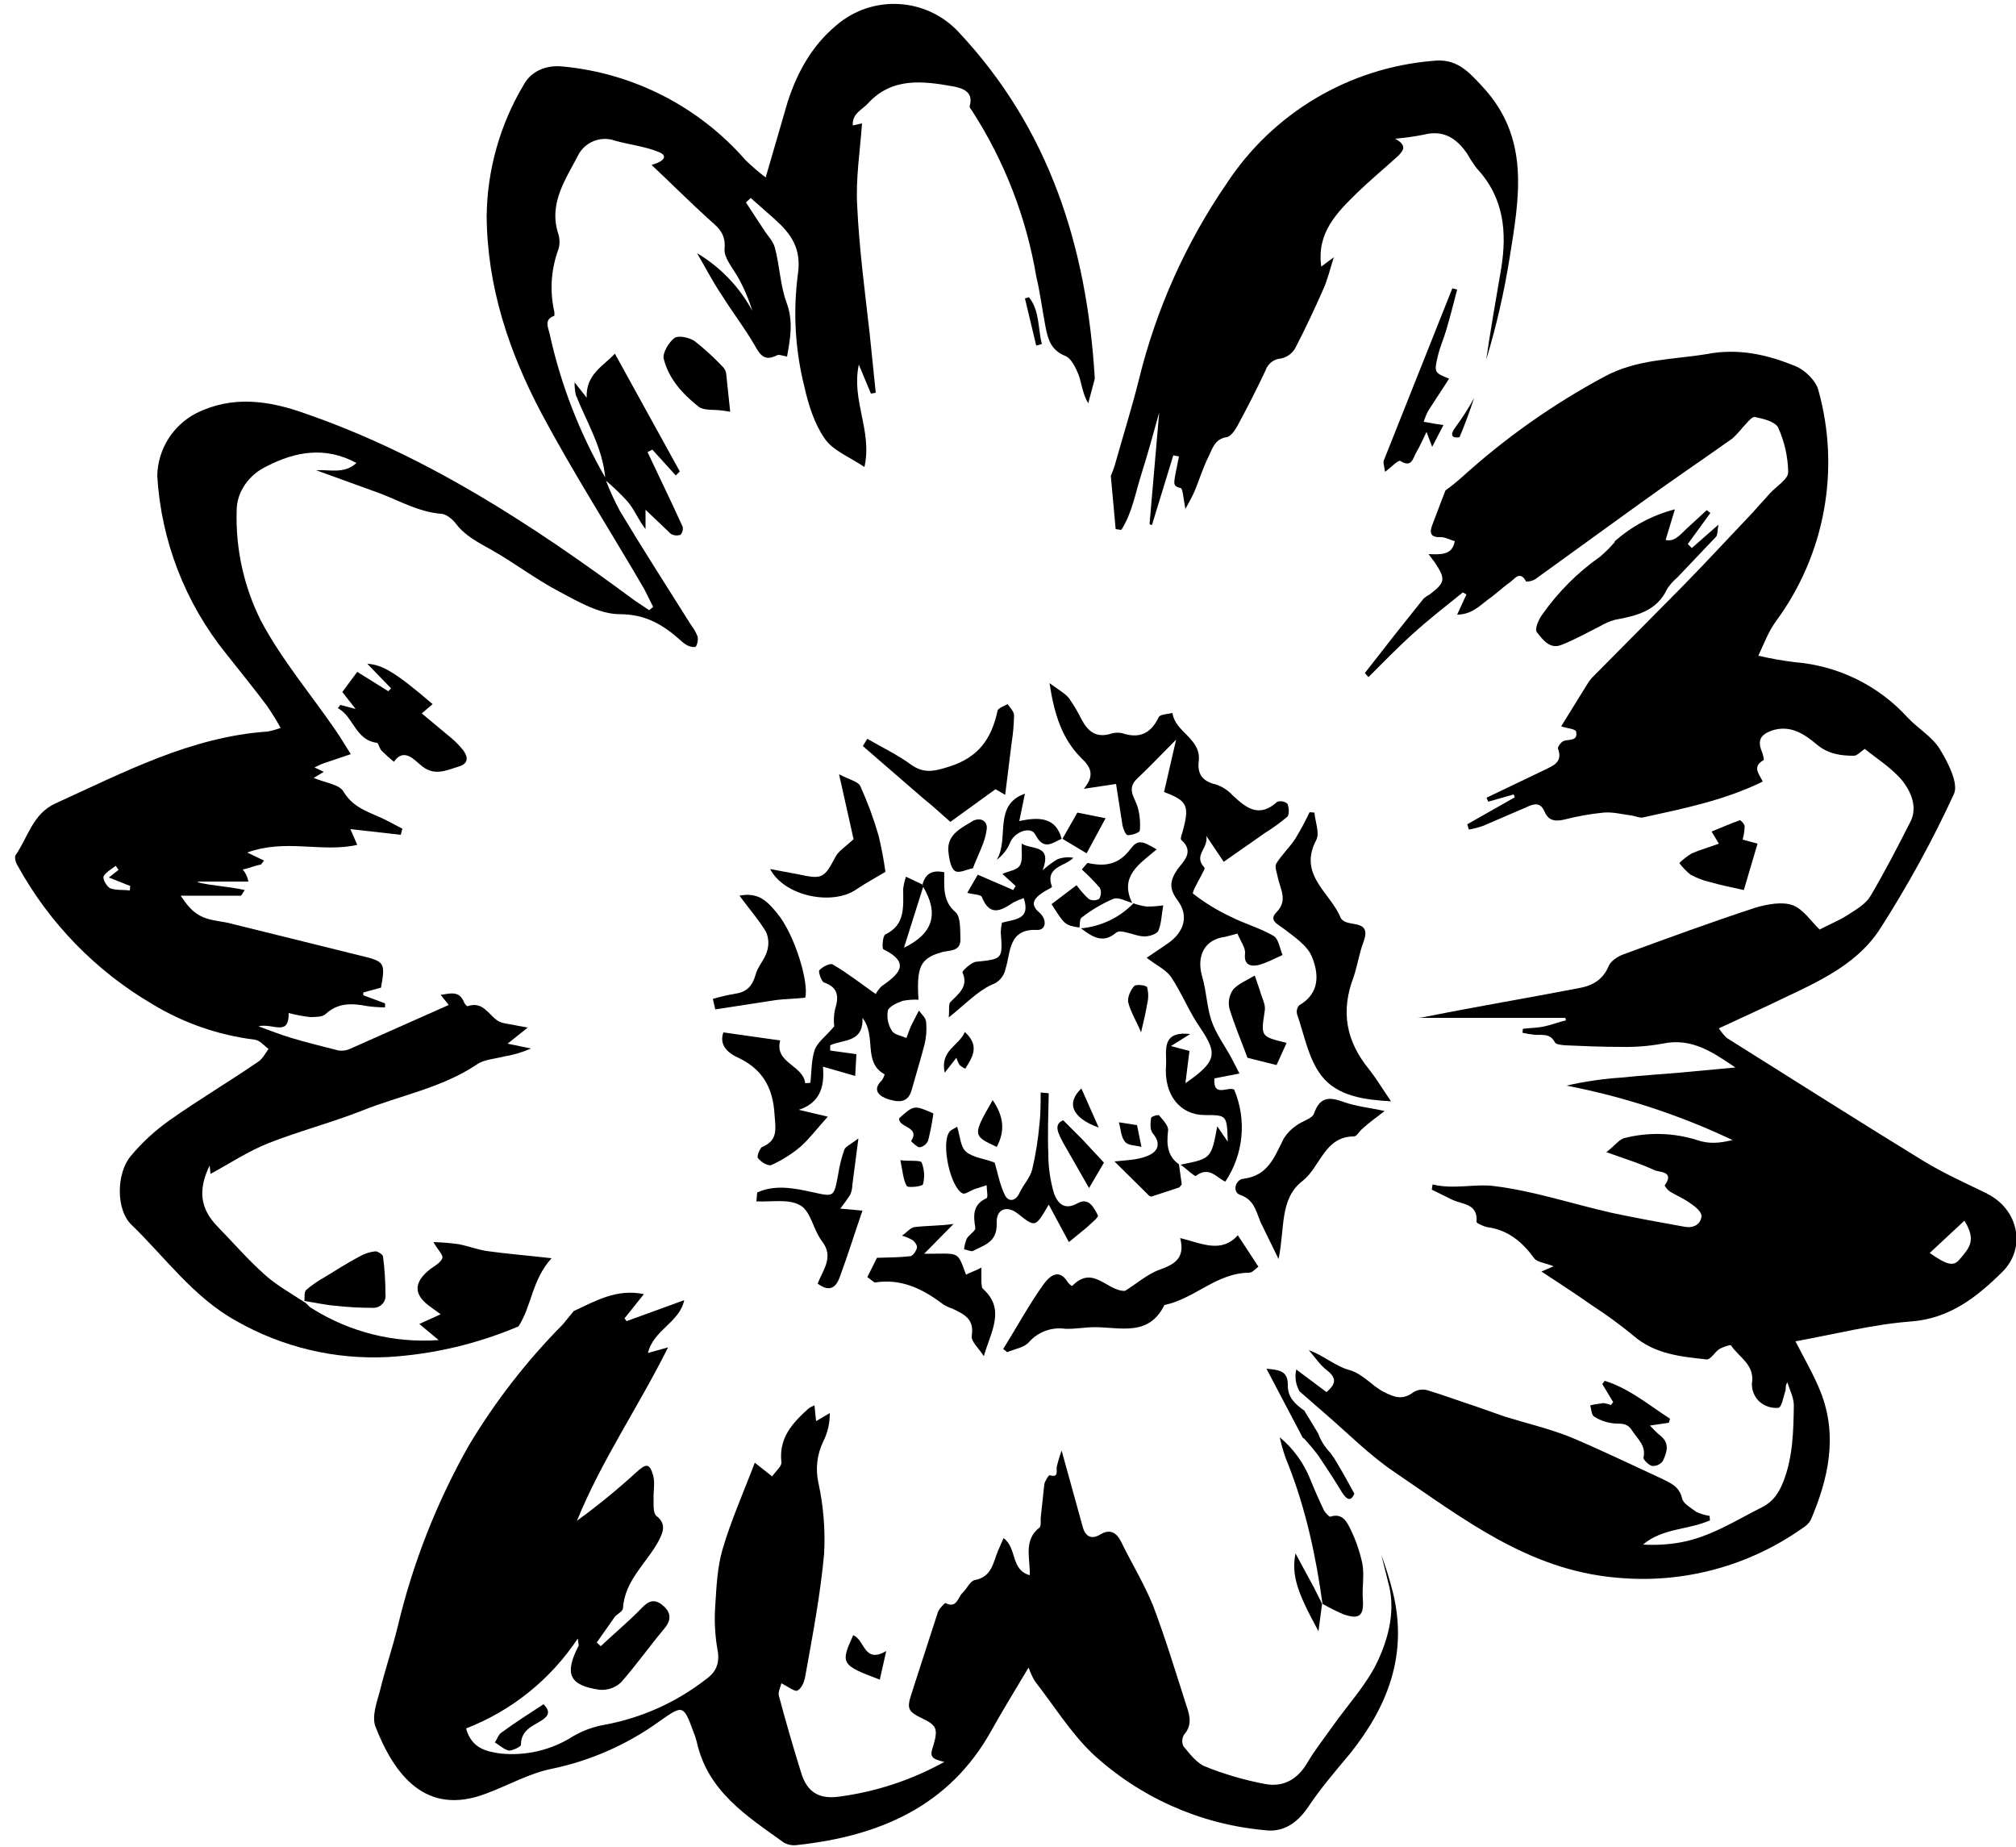
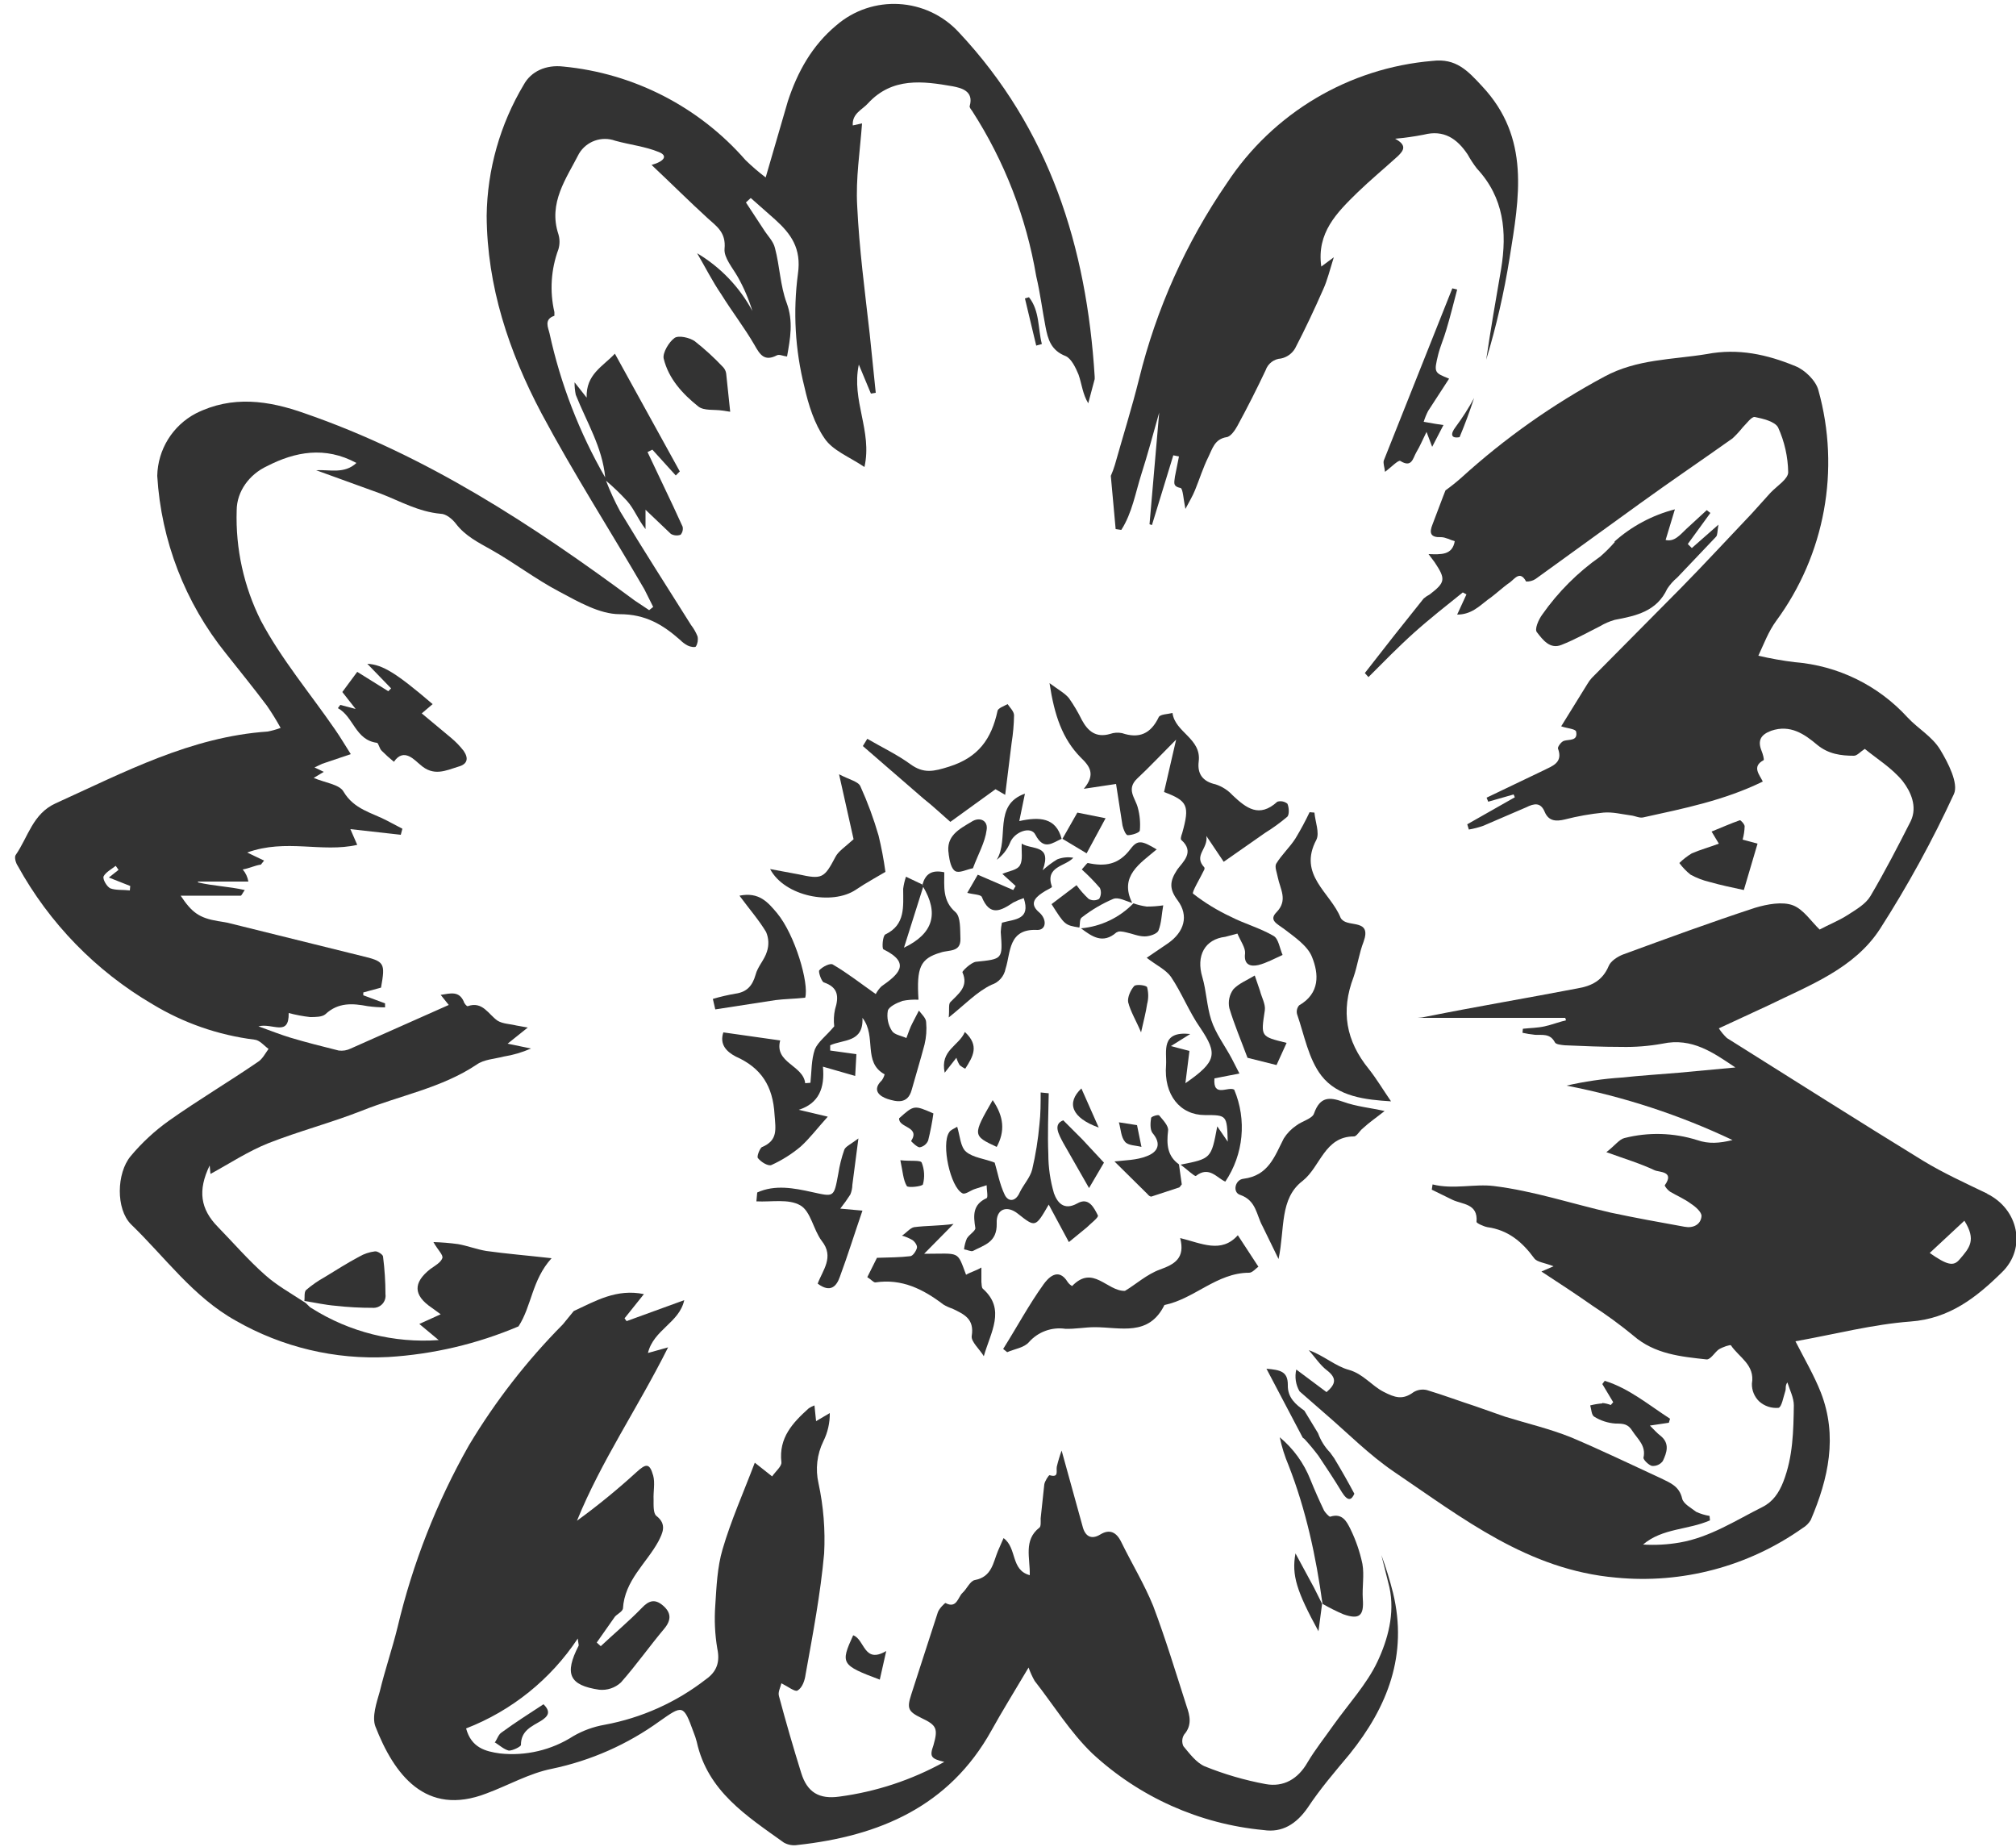
- <svg xmlns="http://www.w3.org/2000/svg" data-name="Layer 1" viewBox="0 0 500 457.85" class="fleuron f24" width="300" style="display:block; margin: 1rem auto;">
+ <svg xmlns="http://www.w3.org/2000/svg" data-name="Layer 1" viewBox="0 0 500 457.85" class="fleuron f24" width="150" style="opacity: 0.8; fill: currentColor; display: block; margin: 1rem auto;">
  <path d="M279.8 248.5c.6 2.4 2 4.6 3.2 7.5.7-3.1 1.2-5 1.5-7a8.2 8.2 0 0 0 0-4.2c-.2-.5-2.7-.8-3.2-.3-.9 1-1.7 2.8-1.5 4z" />
  <path d="M198 216.8l-7-1.3c3.6 6.8 15.4 9.1 21.3 5.1 2.5-1.7 5.3-3.2 7.3-4.4a88.8 88.8 0 0 0-1.7-9 90.3 90.3 0 0 0-4.5-12.2c-.5-1.2-2.6-1.6-5.3-3l3.6 16.1c-2.2 2-3.8 3-4.5 4.4-2.8 5.3-3.3 5.6-9.2 4.3z" />
  <path d="M277 231.2c.4-.4 1.5-.2 2.3 0 1.5.3 3 1 4.6 1 1.2 0 3-.6 3.4-1.4.8-2 .8-4.2 1.2-6.3a27 27 0 0 1-4.1.3 17 17 0 0 1-3.3-.8 20.7 20.7 0 0 1-13 6.2c2.7 2 5.4 4 8.8 1z" />
  <path d="M235.7 203.8l11.2-8.1 2.4 1.4 1.6-12.9a48.1 48.1 0 0 0 .6-6.8c0-1-1-1.9-1.6-2.8-.9.5-2.4 1-2.5 1.7-1.5 6.9-4.7 11.5-12 13.8-3.8 1.2-6.3 1.8-9.6-.6s-7.1-4.2-10.7-6.3L214 185l15 13c2.3 1.8 4.4 3.8 6.7 5.8z" />
  <path d="M258.4 85.3c-1-3.8-.5-8.2-3.2-11.6l-1 .3 2.8 11.7z" />
  <path d="M248.5 228.8a13.6 13.6 0 0 0-.3 2.3c.5 6.8.5 6.7-6.2 7.4-1.2.2-3.4 2.3-3.3 2.6 1.6 3.6-1 5.3-3 7.4-.5.5-.2 1.8-.4 3.8 4-3.2 7-6.4 10.6-8.1a5.2 5.2 0 0 0 3.5-4c1.3-4 .6-10 7.9-9.6 2.2 0 2.4-2.6.5-4.3-2.4-2-1.4-3.5.7-4.9.8-.6 2.5-1.3 2.4-1.5-1.8-5.1 3.3-5 5.3-7.2a7.4 7.4 0 0 0-4 .4 23.5 23.5 0 0 0-3.6 2.7c2.4-6.5-2.6-5-5.2-6.6-.1 2.1.3 4-.4 5.3s-2.6 1.4-4.4 2.2l3.3 3-.6 1-8.8-3.8-2.6 4.5c1.5.4 3.3.4 3.6 1 2 5 4.8 3.4 7.8 1.4a17.7 17.7 0 0 1 2.6-1.1c1.8 5.4-2.2 5.2-5.4 6.1z" />
  <path d="M282 279l-4.5-.7c.5 1.7.5 3.6 1.5 4.8.8 1 2.7.9 4.1 1.3z" />
  <path d="M235.3 211.9c.2 1.5.6 3.5 1.6 4.1s2.8-.4 4.4-.7c1.3-3.5 3-6.4 3.4-9.5.4-2.3-1.7-3.4-3.8-2-3 1.8-6.4 3.5-5.6 8z" />
  <path d="M287 210.7c-3.7-2.2-4.8-2.6-6.6-.2-3 4-6.4 4.4-10.6 3.5-.2 0-.5.5-1.5 1.6a49.4 49.4 0 0 1 4.5 4.6 2.9 2.9 0 0 1-.2 2.7 2.6 2.6 0 0 1-2.6 0 23.4 23.4 0 0 1-3-3.4l-6.2 4.7c3.3 5.2 3.3 5.2 6.9 5.8.2-.9 0-2.1.6-2.5a35.2 35.2 0 0 1 7.8-4.6c1.3-.5 3 .5 4.7 1-3.3-6.7 2-9.8 6.1-13.3z" />
  <path d="M272.5 279.6l-4.3-9.7c-3.8 3.6-2.4 7.3 4.3 9.7z" />
  <path d="M263.3 208c-1.4-5.3-5.5-5.5-10.5-4.4l1.4-6.8c-8 2.8-3.8 11.2-7 16.4a9.9 9.9 0 0 0 3.3-4.2c1-2.7 5.2-4.3 6.3-2 2.1 4 4.2 2 6.5 1z" />
  <path d="M269.5 211.6l4.7-8.7-7-1.4-3.7 6.5z" />
  <path d="M202.8 318.3c3.2 2.4 4.7.6 5.5-1.7 2-5.4 3.7-10.9 5.6-16.4l-5.5-.5a42.6 42.6 0 0 0 2.5-3.5 6.6 6.6 0 0 0 .5-2.4l1.5-11.5c-2 1.5-3.2 2-3.5 2.8a33.2 33.2 0 0 0-1.5 6c-1.1 5.9-1 5.7-6.5 4.5-4.5-1-9.2-1.9-13.6.1l-.2 2.2c3.7.2 8-.7 10.9 1 2.6 1.5 3.2 6 5.3 8.8 3.2 4 .2 7.3-1 10.6z" />
  <path d="M361 105.9c-1.3 1.7-1.2 2.9 1 2.5q2-4.8 3.6-9.7a61.1 61.1 0 0 1-4.6 7.2z" />
  <path d="M327 404.5l.9-6.8-2-4-4.6-8.5c-1 5.4.3 9.4 5.7 19.3z" />
  <path d="M337.9 387.8a37 37 0 0 0-3-8.7c-.9-1.8-2-4-5-3-.3 0-1.2-1-1.5-1.5a131 131 0 0 1-3.4-7.7 26.1 26.1 0 0 0-7.6-10.5 37.8 37.8 0 0 0 2.2 7c4.3 11 6.8 22.6 8.4 34.3a48.8 48.8 0 0 0 5.2 2.6c4 1.4 5.1.3 4.8-3.8-.2-2.9.4-5.9-.1-8.7z" />
  <path d="M276.7 131.2l1.4.2c2.7-4.2 3.5-9.2 5-13.9s2.8-9.5 4.4-15.2l-2.4 27.7.6.2 5.3-17.3 1.4.3-1 5c-.1 1.3-.7 2.4 1.4 2.8.6.2.7 2.8 1.2 5.2 1-1.9 1.8-3.2 2.4-4.7 1.1-2.7 2-5.6 3.3-8.2 1-2 1.5-4.4 4.5-4.9 1-.1 2.1-1.7 2.7-2.8q3.7-6.8 7-13.8a4.3 4.3 0 0 1 3.8-2.9 5.3 5.3 0 0 0 3.5-2.5c2.5-4.8 4.8-9.7 7-14.7 1-2.2 1.6-4.7 2.6-7.9l-3.1 2.3c-1.2-8.4 3.9-13.4 8.9-18.3 3.2-3.1 6.7-6 10-9 1.6-1.5 2.4-2.8-.6-4.4a68.6 68.6 0 0 0 7.1-1c5-1.3 8.3 1 10.9 4.9a27.8 27.8 0 0 0 2.3 3.5c6.7 7.2 7.5 15.7 6 24.9-1.3 7.5-2.6 15-3.7 22.5a189.5 189.5 0 0 0 5.8-25.2c2.4-15 5.2-29.8-6.8-42.6-3.6-3.9-6.5-7-12.3-6.3a67.8 67.8 0 0 0-51 30.3A148 148 0 0 0 282.5 94c-1.8 7.2-4 14.2-6 21.3a23 23 0 0 1-1 2.7z" />
  <path d="M199.7 247.4c1-3.5-2.5-15.6-7-21-2.2-2.6-4.4-5.3-9.3-4.3 2.5 3.4 4.8 6 6.6 9a6.8 6.8 0 0 1 .2 4.9c-.6 2-2.3 3.7-2.8 5.7-.8 2.8-2.2 4.3-5 4.7a48.6 48.6 0 0 0-5.6 1.3l.6 2.6 14.9-2.3c2.3-.3 4.6-.3 7.4-.6z" />
  <path d="M358.7 81.8c1-3.3 1.8-6.6 2.7-10l-1.2-.3-17 42.7c-.2.7.2 1.7.3 2.8 1.5-1.1 3.3-3 3.8-2.7 2.9 1.8 3.1-.7 4-2.2s1.5-3 2.5-5l1.4 3.7 2.8-5.4-2-.3-2.9-.5a16.4 16.4 0 0 1 1.1-2.7l5.2-8c-3.7-1.5-3.8-1.5-2.7-6 .5-2 1.4-4 2-6.1z" />
  <path d="M189 284.4c-.6.4-1.4 2.5-1 2.8.8 1 2.5 2 3.3 1.7a31.5 31.5 0 0 0 7.3-4.6c2.2-2 4-4.4 6.7-7.4l-7.2-1.7c5-1.6 6.5-5.4 6-10.7l8 2.3.3-5.4-6.5-.9v-1.3c3.2-1.5 8.3-.6 8-6.8 3.6 4.6 0 11 5.5 14a4.4 4.4 0 0 1-.7 1.5c-2.6 2.5-.4 4 1.4 4.6 2.2.7 5 1.4 6-2.2s2.2-7.5 3.2-11.3a17 17 0 0 0 .4-5.5c0-1-1.1-2-1.8-2.9l-1.6 3.1c-.6 1.1-1 2.4-1.5 3.7-1.3-.6-3-.8-3.6-1.8a7 7 0 0 1-1-5c.3-1 2.2-1.9 3.6-2.4a15.7 15.7 0 0 1 4-.3c-.5-8 .4-10.2 5.5-11.7 2-.7 5 0 4.9-3.4-.1-2.3.1-5.4-1.2-6.6-3.3-2.8-2.8-6.4-2.8-9.9-3.2-.7-4.7.5-5.4 3l.2.2-.1.3c4 6.7 2.6 11.7-4.7 15.2l4.8-15.2-.1-.3v-.1l-4.2-2a15.7 15.7 0 0 0-.7 3c0 4.4.6 8.9-4.4 11.3-.7.3-.9 3.5-.5 3.7 7.1 3.5 3.6 6.3-.5 9.2a7.6 7.6 0 0 0-1.4 1.9c-3.7-2.6-7-5.2-10.6-7.3-.6-.5-2.6.5-3.4 1.4-.3.3.5 2.7 1.1 3 3.6 1.2 3.8 3.5 2.8 6.7a12.6 12.6 0 0 0-.2 4.2c-2 2.4-4 3.8-4.8 5.7-.9 2.6-.8 5.5-1.1 8.3l-1.3.1c-.5-4.5-7.7-5-6.2-10.6l-14.1-2c-1 3 .8 4.8 3.1 6 6.3 2.8 9.2 7.3 9.6 14.4.3 3.8.8 6.3-3 8z" />
  <path d="M319.4 343.4c0-3.3-1.8-3.7-5.3-4l9 17.1.4.3a52.5 52.5 0 0 1 3.5 4.2c2 3 4 6 5.8 9 1.5 2.4 2.4 2 3.1.4q-2.4-4.5-5-8.8l-1-1.4a13.4 13.4 0 0 1-3-4.8l-3.4-5.6c-2.1-1.5-4.2-3.2-4.1-6.4z" />
  <path d="M258.1 270.9c0 2.6 0 5.3-.3 7.9A80.7 80.7 0 0 1 256 290c-.5 2-2.2 3.8-3.1 5.7-1 2.3-2.8 2.4-3.7.6-1.3-2.7-1.8-5.7-2.5-8-2.5-1-5.3-1.2-7.1-2.7-1.4-1.2-1.5-3.9-2.2-6.2-.8.5-1.7.8-2 1.4-2 2.9.3 13.6 3.3 15.1.7.4 2.1-.8 3.2-1.1l2.8-.9c0 1.1.4 3 0 3.2-3.5 1.6-3.3 4.3-2.8 7.4.1.7-1.5 1.6-2.1 2.6a9.3 9.3 0 0 0-.7 2.7c.8.1 1.7.6 2.2.4 2.8-1.5 6-2.1 5.9-6.8-.2-3.7 2.6-4.6 5.3-2.4 4.3 3.4 4.3 3.4 7.6-2.3l5 9.3 4.4-3.6c1-1 3-2.5 2.8-3-1-2-2.3-4.6-5.1-3-3.4 1.9-5-.3-5.8-2.5a34.6 34.6 0 0 1-1.4-9.7c-.2-5 0-10 .1-15.1z" />
  <path d="M324.8 201.4a73.5 73.5 0 0 1-3.5 6.5c-1.4 2.2-3.4 4-4.8 6.3-.4.8.2 2.2.4 3.3.6 3 2.6 5.7-.3 8.7-2 2 .2 2.9 1.8 4.1 2.6 2 5.9 4.2 7 7 1.7 4.2 2 9-3.2 12a2.4 2.4 0 0 0-.5 2.2c1.8 5.2 2.8 11 6 15.2 4.1 5.3 11 6 17.3 6.4-2-2.9-3.6-5.6-5.5-8-5.7-7-7-14.4-3.8-22.8 1-2.9 1.4-6 2.5-8.8 2-5.6-3.5-3.6-5.3-5.4a1.6 1.6 0 0 1-.4-.5c-2.5-6.3-10.7-10.6-6-19.4.8-1.7-.3-4.4-.5-6.7z" />
  <path d="M241 331.3c-.2 1.4 2 3.3 3 5 1.7-6 5.5-11.6-.2-16.7-.4-.3-.3-1.1-.4-1.7v-3.6c-1.1.7-2.6 1.1-3.8 1.8-2.3-6.1-1.4-5.2-10.4-5.2l7.3-7.4c-3.5.5-6.7.4-9.8.8-1 .2-2 1.5-3 2.1a10.8 10.8 0 0 1 2.6 1.1c.6.4 1.3 1.4 1.1 2-.2.7-1 2-1.7 2-2.5.3-5.1.3-8.2.4l-2.4 4.8c1 .6 1.5 1.3 2 1.3 6.6-1 11.9 1.7 16.9 5.5a11.2 11.2 0 0 0 2.2 1c2.9 1.4 5.5 2.5 4.8 6.8z" />
  <path d="M342.6 385.6l2 8c1.4 6.5-.4 13-3 18.5s-7.2 10.5-10.9 15.7c-2.1 3-4.5 6-6.4 9.2-2.4 4.2-6 6.2-10.4 5.4a78.5 78.5 0 0 1-15.1-4.4c-2.1-.9-3.8-3.2-5.3-5a3 3 0 0 1 .2-2.9c2-2.3 1.4-4.7.6-7-2.7-8.4-5.2-16.7-8.3-24.9-2.2-5.4-5.3-10.5-7.9-15.8-1.2-2.5-2.9-3.3-5.2-1.9s-3.8.4-4.4-2l-5.2-18.8a36 36 0 0 0-1.2 4c-.2 1.1.6 2.8-1.8 2.1-.2 0-1.2 1.5-1.3 2.3l-.9 8.4c0 .8.1 2-.3 2.3-4 3.1-2.3 7.5-2.4 11.8-4.8-1.3-3.1-6.7-6.5-9.2l-1.4 3.2c-1.2 2.9-1.5 6.4-5.7 7.2-1.2.2-2 2.2-3.1 3.2s-1.4 4-4.2 2.5c-.2 0-1.6 1.4-1.9 2.3L228 414l-2 6.2c-1.1 3.4-.8 4.2 2.5 5.8 3.8 1.8 4.2 2.6 3 6.8-1 2.8-.6 3.3 2.7 4.1a73.6 73.6 0 0 1-26 8.6c-5 .7-8-1-9.5-5.9a490 490 0 0 1-5.5-19c-.3-1 .3-2 .6-3.2 1.6.8 3.4 2.2 4 1.8 1.2-.7 1.8-2.5 2-4 1.8-10 3.7-20 4.6-30a66 66 0 0 0-1.4-17.4 15.7 15.7 0 0 1 1.2-10.4 15.2 15.2 0 0 0 1.6-7l-3.4 2-.4-3.9a7 7 0 0 0-1.4.7c-4 3.6-7.5 7.3-6.8 13.4.1 1-1.4 2.2-2.3 3.5l-4.3-3.4c-2.8 7.4-5.9 14.3-8 21.5-1.3 4.4-1.5 9.2-1.8 13.9a44.7 44.7 0 0 0 .5 10.7c.7 3.3-.1 5.7-2.8 7.6a58.1 58.1 0 0 1-25.2 11.3 23.6 23.6 0 0 0-7.7 2.8 28 28 0 0 1-18.2 4.3c-3.6-.5-7.1-1.4-8.4-6.2a58.7 58.7 0 0 0 27.7-22.3c.1 1.2.3 1.6.2 1.8-3.6 7-2.3 9.8 5.1 10.9a6.9 6.9 0 0 0 5.4-1.8c3.8-4.3 7.1-9 10.8-13.4 1.8-2.2 1.6-4-.4-5.7s-3.5-1.2-5.2.6c-3.3 3.4-6.8 6.3-10.2 9.5l-1-.9 4.5-6.4c.6-.7 1.8-1.2 2-2 .4-7 5.8-11.2 8.8-16.7 1-2 2.2-4.2-.5-6.3-.8-.6-.7-2.7-.7-4-.1-2 .4-4.2-.1-6-.9-3.2-1.8-3-4.2-.8a171.3 171.3 0 0 1-14.7 12c6-14.8 15.1-28 22.6-43l-5 1.4c1.4-5.8 7.8-7.5 9-13.1l-14.3 5.2-.5-.7 4.8-6c-6.8-1.4-12 1.7-17.4 4.2l-2.7 3.3a158 158 0 0 0-23.3 30 171.7 171.7 0 0 0-17.7 45.1c-1.3 5.3-3.1 10.5-4.4 15.9-.8 2.8-2 6.3-1.1 8.7 4.6 11.8 12.4 22.5 27.6 16.6 5.4-2 10.6-5 16.2-6.1a70 70 0 0 0 26.7-11.8c5.7-4 5.9-4.2 8.4 2.7a18.6 18.6 0 0 1 .8 2.4c2.7 12.3 12.4 18.4 21.6 25a5.2 5.2 0 0 0 3.4.6c20.2-2.2 37.6-9.5 48.1-28.4 2.6-4.7 5.4-9.2 9.2-15.6a21.5 21.5 0 0 0 1.5 3.3c4.7 6 8.8 12.7 14.3 18a72.4 72.4 0 0 0 42.5 19c4.6.7 8.1-1.5 10.9-5.5 3.1-4.7 6.8-9 10.4-13.3 9.5-11.8 14.5-24.7 10.8-40a93.4 93.4 0 0 0-2.9-9.4z" />
  <path d="M93 310.3a10.4 10.4 0 0 0-3.9 1.3c-3 1.6-5.8 3.4-8.6 5.1a27.5 27.5 0 0 0-4.6 3.2c-.5.5-.3 1.8-.4 2.7 2.6.4 5.2 1 7.8 1.2a79.2 79.2 0 0 0 9.1.5 3 3 0 0 0 3.2-3.4c0-3-.2-6.2-.6-9.3 0-.5-1.4-1.4-2-1.3z" />
  <path d="M96.3 336.5a97.8 97.8 0 0 0 32.3-7.6c3.3-5.1 3.3-11.5 8.2-16.9-6.2-.7-11.2-1.1-16.2-1.8-2.4-.4-4.7-1.3-7-1.7a57 57 0 0 0-6.1-.5c1.1 2 2.5 3.2 2.2 4-.4 1.1-1.9 1.9-3 2.7-4.3 3.4-4.2 6.5.4 9.6l2.2 1.6-5.3 2.4 4.8 4a52 52 0 0 1-31.5-7.9c-.8-.4-1-1.1-2.1-1.7-3.2-2.1-6.6-4-9.4-6.5-4.2-3.7-7.9-8-11.8-12-4.3-4.4-5-9-2-15.2l.2 2.1c4.6-2.5 9.3-5.6 14.3-7.6 7.6-3 15.7-5.1 23.3-8.1 9.5-3.8 19.7-5.6 28.4-11.4 1.8-1.3 4.4-1.4 6.7-2a27.9 27.9 0 0 0 6.8-2l-5.8-1.2 5-4-2.8-.5c-1.6-.4-3.4-.4-4.7-1.2-2.3-1.6-3.7-4.9-7.4-3.6-.2.1-.9-.7-1-1.2-1.2-2.6-3.2-2-5.7-1.6l2 2.5L87 260a5.2 5.2 0 0 1-3 .5c-4-1-8-2-12-3.2-2.3-.7-4.6-1.6-7.9-2.8 3.5-.9 7.6 2.7 7.5-3.3a36.7 36.7 0 0 0 5.3 1c1.3 0 3 0 3.8-.7 3.2-3 6.8-2.7 10.5-2a33 33 0 0 0 4.3.3v-1l-5.4-2v-.7l4.4-1.2c1.1-6.2.9-6.5-5-7.9L57.2 229c-1-.3-2.1-.4-3.2-.6-4.6-.8-6.4-2.1-9.2-6.3h14.9c.2 0 .5-.7 1-1.4-4-.9-7.9-1-11.6-1.9 0-.3 0-.2.1-.2h12.4a6.2 6.2 0 0 0-1.4-3c1.7-.3 3-1 4.5-1.2l.8-1-4.2-2c9.7-3.5 18.5.1 27.3-1.9l-1.7-3.9 12.5 1.4.4-1.5-3.8-2c-3.8-2-8.2-2.8-10.8-7.2-1-1.8-4.6-2.2-7.4-3.4l2.5-1.5-2.3-1.1 1.9-.9 7.1-2.4c-1.3-2-2.5-4.1-3.9-6.1-6.2-9-13.3-17.4-18.4-27a57 57 0 0 1-6-27.3c0-4.8 3.2-9 7.5-11 7-3.6 14.4-5 22.2-.8-3 2.8-6.6 1.6-10 1.8l16 5.8c4.9 1.9 9.4 4.5 14.9 5 1.3 0 2.9 1.3 3.8 2.5 2.3 3 5.5 4.6 8.7 6.4 5.7 3.2 11 7.3 16.9 10.4 4.7 2.5 10 5.6 15 5.6 6.4 0 10.7 2.6 15 6.4a7.4 7.4 0 0 0 1.9 1.4c.6.3 1.8.5 2 .2a3.5 3.5 0 0 0 .4-2.5 11.6 11.6 0 0 0-1.6-2.8c-5.9-9.4-11.9-18.7-17.6-28.2a65 65 0 0 1-3.5-7.6 58.2 58.2 0 0 1 5.2 5c1.8 2 2.6 4.4 4.6 7v-4.8l6.3 6a2.9 2.9 0 0 0 2.4.2 2.3 2.3 0 0 0 .5-2l-2.3-5-6.4-13.5 1.2-.6 5.8 6.4 1-1-16.1-29.2c-3 3.2-7.2 5.1-7 10.9l-3-3.8a14.9 14.9 0 0 0 .3 3.1c2.7 6.8 6.6 13 7.3 20.5a125 125 0 0 1-13.8-35.7c-.3-1.4-1.5-3.5 1.2-4.4v-.9a27.2 27.2 0 0 1 1-15.6 6.5 6.5 0 0 0 0-3.7c-2.6-7.8 2-13.9 5.1-20a7.5 7.5 0 0 1 9-3.2c3.6 1 7.4 1.4 10.8 2.8 2.3.9 1.4 2.3-1.8 3.2 5 4.7 9.3 9 13.9 13.2 2.2 2 4.6 3.5 4.2 7.6-.2 2.2 2 4.7 3.3 7a43 43 0 0 1 3.6 8.4 37 37 0 0 0-13.7-14.3c2 3.4 3.8 7 6 10.2 2.6 4.2 5.7 8.2 8.2 12.5 1.4 2.5 2.5 4.2 5.6 2.6.6-.3 1.5.2 2.5.3.8-4.5 1.6-8.7-.1-13.3-1.6-4.3-1.7-9.1-2.9-13.6-.4-1.7-1.8-3-2.8-4.6l-4.4-6.7 1.2-1.1 6 5.3c4 3.6 6.6 7.2 5.7 13.5a74.5 74.5 0 0 0 1.6 28c1 4.5 2.5 9.2 5 12.8 2 3 6 4.5 9.9 7.1 2-9-3.3-16.4-1.4-25.4l3 7.2 1.2-.2-1.5-14.6c-1.2-10.6-2.6-21.1-3.1-31.7-.4-6.8.7-13.6 1.2-20.5l-2.3.5c-.2-3 2.4-3.9 3.8-5.5 6-6.5 13.6-5.5 21-4.2 2 .4 5.3 1.1 4.2 4.9-.1.3.3.8.6 1.2a109.1 109.1 0 0 1 15.9 41c1 4.2 1.5 8.4 2.3 12.5.6 3.2 1.4 5.9 5 7.3 1.4.6 2.5 2.9 3.2 4.6.8 2.3 1 4.8 2.4 7.1l1.6-6v-.6c-2-32.2-11.2-61.4-33.7-85.4a21.9 21.9 0 0 0-30.4-1.7c-6 5-9.6 11.5-12 18.8l-5.5 18.9a53.3 53.3 0 0 1-5-4.3 68.7 68.7 0 0 0-45.2-23.2c-4.3-.5-8 1.2-9.8 4.5a65 65 0 0 0-9.2 32.5c.1 17.5 5.5 33.7 13.6 49 7.9 14.8 17 29 25.5 43.6l2.2 4.4-1 .8-3.6-2.4c-25.4-18.8-51.7-36-81.8-46.4-9-3.2-18-4.5-27 0A17.9 17.9 0 0 0 39 118 77.6 77.6 0 0 0 56 162c3.4 4.3 6.9 8.6 10.2 13a64 64 0 0 1 3.4 5.5 20.9 20.9 0 0 1-3.2.9c-19.1 1.3-35.6 10.1-52.6 17.8-5.7 2.6-6.8 8.3-9.9 12.8-.4.5 0 2 .5 2.7A90.1 90.1 0 0 0 37.8 249a64.2 64.2 0 0 0 25.3 8.8c1.3.1 2.4 1.5 3.5 2.3-.8 1.1-1.5 2.5-2.6 3.2-7.3 5-14.9 9.5-22.1 14.6a50.5 50.5 0 0 0-9.5 8.8c-3.5 4.2-3.7 13.1.1 16.9 8.5 8.2 15.4 18 26 23.9a68.8 68.8 0 0 0 37.8 9zM32.2 220.8c-1.6-.2-3.4 0-4.8-.5-.9-.4-2-2.3-1.7-3 .5-1 2-1.8 3-2.6l.7 1-2.4 1.9 5.3 2.1z" />
  <path d="M83.8 175.6c3.9 2.1 4.3 7.9 9.7 8.6.4.1.6 1.5 1.2 2a37.8 37.8 0 0 0 3 2.7c2.5-3.7 5.3-.2 6.5.7 3.3 3 6.3 1.5 9.5.5 2.2-.6 2.6-2 1.3-3.9a20.6 20.6 0 0 0-3.2-3.3l-7.2-6 2.7-2.3c-9-7.7-12.4-9.8-16.2-10l5.9 6.1-.7.7-7.7-4.8-3.7 5 3.3 4.2-3.8-1z" />
  <path d="M172.3 84.6c-1.3-.9-4-1.5-5-.8-1.4 1-3 3.7-2.7 5.1 1.2 5 4.7 8.8 8.6 11.9 1.4 1.1 3.9.7 5.9 1l2 .3-1-9.5a2.9 2.9 0 0 0-.8-1.6 64 64 0 0 0-7-6.4z" />
  <path d="M492.9 296c-5.4-2.6-10.9-5.1-16-8.2-16.3-10-32.5-20.3-48.6-30.4a13.2 13.2 0 0 1-2-2.4l12.3-5.7c10.2-5 21.3-9.1 27.7-19a275.4 275.4 0 0 0 18.3-33.4c1.2-2.6-1.4-7.7-3.4-11s-5.5-5.2-8.1-8a42.4 42.4 0 0 0-28-13.7 89 89 0 0 1-9-1.6c1.4-3 2.5-6 4.4-8.6A66.4 66.4 0 0 0 451 96.8c-.6-2.4-3.4-5.1-5.7-6-7-2.9-14.2-4.5-22-3-8.5 1.4-17.3 1.2-25.4 5.6a177.7 177.7 0 0 0-35.4 25 47.7 47.7 0 0 1-4 3.2l-.7 1.8-2.5 6.6c-.9 2.2-.5 3.3 2.1 3.2 1.1 0 2.3.7 3.4 1-.6 3.5-3.4 3.3-6.5 3.2l1.5 2c2.8 4.2 2.7 5-1.2 8a8.3 8.3 0 0 0-1.5 1q-7.4 9.2-14.6 18.5l.9 1c3.7-3.7 7.4-7.5 11.3-11s8-6.7 12.1-10l.9.5-2.3 5c3.5 0 5.5-2.1 7.6-3.7 1.9-1.3 3.6-3 5.5-4.3 1.2-.9 2.5-3 4-.2a4 4 0 0 0 2.3-.6l26-18.8c7.6-5.5 15.3-10.7 22.9-16.1a25 25 0 0 0 2.5-2.7c1-1 2.2-2.7 3-2.6 2 .4 5 1.1 5.8 2.6a28 28 0 0 1 2.5 11.1c0 1.7-2.8 3.4-4.4 5.1l-4.6 5.1c-5.9 6.2-11.7 12.5-17.7 18.6l-22 22.2a8.3 8.3 0 0 0-1.1 1.5l-6.5 10.5c1.3.5 3.5.6 3.7 1.3.5 2.4-1.7 1.9-3 2.3-.7.2-1.6 1.5-1.5 1.9 1.3 3.5-1.3 4.3-3.5 5.4l-14.2 6.8.4 1 6.3-1.8.3.7-11.8 6.7.4 1.3a21.8 21.8 0 0 0 3.5-.9l10.7-4.6c2-1 3.6-1.3 4.6 1.1s2.9 2.4 5 1.9a64.4 64.4 0 0 1 9.6-1.7c2.3-.2 4.5.4 6.8.7 1 .1 2.1.7 3 .5 10-2.2 20.1-4.2 29.7-8.9-.8-1.7-2.8-3.7.2-5.3.2-.1-.2-1.6-.5-2.3-1-2.5-.3-4 2.4-5 4.7-1.6 8.2.8 11.4 3.5 2.8 2.3 5.9 2.7 9.1 2.7.8 0 1.6-1 2.7-1.7 2.9 2.4 6.7 4.7 9.4 8 2 2.6 3.7 6.3 2 9.9-3.2 6.3-6.4 12.5-10 18.6-1.2 2-3.5 3.3-5.5 4.6-2.3 1.5-4.9 2.5-7.1 3.7-2-1.9-4-5-6.6-6s-6.4-.3-9.4.6c-11 3.6-21.9 7.6-32.8 11.6-1.3.5-3 1.6-3.5 2.8-1.5 3.6-4.2 5-7.8 5.6-12.5 2.4-25 4.5-37.5 7a10.4 10.4 0 0 1-2.1.3h36.6l.2.6c-1.7.4-3.5 1.1-5.3 1.5s-3.6.4-5.4.6l-.1 1a29.9 29.9 0 0 0 3 .5c1.9.1 3.8-.4 5 1.8.2.6 1.6.7 2.5.8 4.6.2 9.3.4 14 .4a50.8 50.8 0 0 0 10.2-.8c7.4-1.6 12.7 2.3 18.1 5.9l-14 1.3c-4.7.4-9.5.7-14.2 1.2a87.3 87.3 0 0 0-13.7 2 172.5 172.5 0 0 1 41.2 13.5c-3.3.8-5.9 1-8.8 0a33 33 0 0 0-18-.5c-1.3.3-2.4 1.9-4.5 3.5 4.7 1.7 8.4 2.8 12 4.5 1.1.5 5 .2 2.5 3.7-.1.2.7 1.2 1.3 1.6 1.7 1 3.6 1.8 5.2 3 1.1.7 2.7 2.1 2.6 3.1-.2 2.1-2.1 3-4.2 2.6-6.1-1.1-12.2-2.2-18.3-3.5-9.6-2.2-19.2-5.4-29-6.6-4.8-.6-10 .9-15.2-.4l-.2 1.3 5.1 2.5c2.5 1.2 6.4.9 6 5.5 0 .3 1.7 1.1 2.7 1.3 5.1.7 8.6 3.6 11.6 7.7.7 1 2.6 1.1 4.8 2l-3 1.3c4.6 3 8.7 5.7 12.7 8.5a110.3 110.3 0 0 1 10.1 7.4c5.3 4.6 11.8 5.2 18.2 5.9 1 0 2-1.8 3-2.5 1-.6 2.8-1.2 3-1 2 3 6 4.8 5.2 9.5a5.9 5.9 0 0 0 1.8 4.4 6.3 6.3 0 0 0 4.8 1.6c.8-.2 1.2-2.7 1.7-4.2.2-.6-.1-1.3.5-2.1.6 1.9 1.6 3.8 1.6 5.7-.1 6.3-.2 12.7-2.6 18.9-1.1 2.8-2.6 5-5.2 6.3-6.6 3.3-13 7.5-20.5 8.8a39 39 0 0 1-9.1.5c4.8-4.1 11.2-3.6 16.6-6l-.1-1.1a12.8 12.8 0 0 1-3.3-1c-1.3-1-3.2-2-3.5-3.3-.7-3.1-3-3.9-5.2-5-7.4-3.4-14.8-7-22.4-10.2-5.2-2.1-10.8-3.4-16.3-5.1l-7.4-2.6c-4-1.3-8-2.8-12-4a4.4 4.4 0 0 0-3.3.5c-2.7 2-4.6 1.4-7.5-.1s-5-4.4-8.5-5.4c-3.4-.9-6.3-3.6-10-4.9 1.5 1.7 2.8 3.7 4.5 5 2.6 2 2.1 3.5-.1 5.4l-7.5-5.6a7.4 7.4 0 0 0 .8 5.4l6.3 5.5c5.7 4.9 11 10.3 17.2 14.5 17 11.5 33.2 24.3 55 26.2a68.6 68.6 0 0 0 46.3-12.3 5.6 5.6 0 0 0 2-2c4.4-10.3 6.7-20.8 2.5-31.6-1.7-4.3-4-8.2-6.3-12.7 10-1.8 19.2-4.2 28.5-4.9 9.7-.7 16.4-6 22.7-12.2 6.2-6 4.1-15.7-3.7-19.5zm-6.9 16.3c-1.5 1.8-3.1 1.4-7.4-1.6l8.6-8c3 4.8 1.3 6.7-1.2 9.6z" />
  <path d="M122.8 432.1c1.1.7 2.2 1.7 3.4 2 1 0 3-1 3-1.4 0-3.6 2.7-4.6 5-6 1.9-1.2 2.4-2.3.6-4.1-3.5 2.3-7 4.5-10.4 7-.8.5-1.1 1.7-1.7 2.5z" />
  <path d="M400.5 134.4a35.4 35.4 0 0 1-3.6 3.6 58.8 58.8 0 0 0-14.4 14.4c-.9 1.2-2 3.7-1.3 4.4 1.4 1.8 3.2 4.3 6.1 3.1 3.3-1.3 6.3-3 9.5-4.6a15.4 15.4 0 0 1 3.7-1.6c5.3-1 10.4-2.1 13-7.7a12.6 12.6 0 0 1 2.5-2.8l9.6-10.1c.4-.4.3-1.3.6-3l-6.6 5.8-1-1 5.6-7.7-.9-.7-5 4.6c-1.7 1.6-3 3.3-5.2 2.8l2.3-7.6a36 36 0 0 0-15 8z" />
  <path d="M263.7 283.4l6.4 11.2 3.7-6.3-5.4-5.8-4.7-4.7c-2.6 1-1.1 3.5 0 5.6z" />
  <path d="M397.4 348a17.6 17.6 0 0 0-3 .5c.3 1 .3 2.4 1 2.8a11.4 11.4 0 0 0 5.3 1.7c2 0 3.1.1 4.2 1.9 1.3 2 3.4 3.6 2.7 6.6 0 .5 1.3 1.8 2.1 2a3 3 0 0 0 2.7-1.2c1-2.1 1.8-4.4-.6-6.3-.8-.6-1.5-1.4-2.6-2.5l4.7-.7.3-1c-5.3-3.4-10.1-7.5-16.2-9.4l-.6.8 2.7 4.5-.6.7a7.6 7.6 0 0 0-2.1-.5z" />
  <path d="M416.5 214a15.3 15.3 0 0 0 2.8 2.9 19 19 0 0 0 4.7 1.8c2.8.8 5.7 1.4 8.5 2l3.4-11.5-3.7-1a14 14 0 0 0 .5-3.3c0-.5-1-1.6-1.2-1.5-2.3.8-4.5 1.8-7 2.8l1.8 3c-2.4.9-4.6 1.5-6.7 2.4a17.5 17.5 0 0 0-3.1 2.4z" />
  <path d="M387.1 180.1c-.1-.1 0 0 0 0z" />
  <path d="M264.1 329.5c2.5.1 5-.4 7.4-.4 6.4 0 13.4 2.4 17.3-5.5 7.4-1.5 13-8 21-8 .8 0 1.6-1 2.3-1.5l-5.1-7.8c-4.1 4.6-9 2-14.3.7 1.3 5-1.4 6.5-5 7.8-3.3 1.2-6 3.7-8.7 5.3-4.5.1-7.9-6.6-13.1-1.2a3.3 3.3 0 0 1-1.1-1c-2.4-3.9-5-.8-6 .6-3.6 5-6.6 10.6-10 16l1 .8c1.8-.8 4.2-1.1 5.4-2.5a10.1 10.1 0 0 1 9-3.3z" />
  <path d="M292.5 288.8c-3-2.1-3.2-5-2.8-8.4.2-1.2-1.3-2.7-2.2-3.8-.3-.3-2 .3-2 .6-.2 1.2-.3 2.8.3 3.7 2.4 2.8 1.3 4.8-1.4 5.8-2.5 1-5.4 1-8 1.3l8.2 8.1c.2.3.7.7 1 .6l6.7-2.2c.3 0 .5-.5.8-.8l-.7-5z" />
  <path d="M296.6 291.6c3.3-2.6 5.3.6 7.3 1.4a24.1 24.1 0 0 0 2.2-22.8c-1.5-.9-5.3 2.1-4.9-2.8l6.2-1.2-1.9-3.7c-1.7-3.2-4-6.2-5.1-9.6s-1.2-7.2-2.2-10.6c-1.6-5.3.6-9.4 5.7-10l3-.8c.8 1.9 2 3.5 1.9 4.9-.4 3 1.5 3.3 3.3 2.9 2-.5 4-1.6 6-2.5-.7-1.6-1-4-2.2-4.7-3.4-2-7.2-3-10.7-4.8a48.8 48.8 0 0 1-9.3-5.7c-.4-.3 1.8-3.9 2.8-6a.7.7 0 0 0 0-.5c-2.8-3 1-4.6.5-7.8l4.3 6.4 10.3-7.2a45.3 45.3 0 0 0 5.5-4c.5-.6.4-2.3 0-3.2a2.7 2.7 0 0 0-2.5-.5c-4.5 4.1-7.7 1.6-11.1-1.6a9.9 9.9 0 0 0-4.2-2.7c-3.2-.7-4.6-2.6-4.2-5.7.7-5.7-5.9-7.2-6.5-12-1.2.3-3 .3-3.4 1-2 4.2-4.9 5.4-9.1 4a5.5 5.5 0 0 0-3 .2c-3.5 1-5.5-.7-7-3.5a39.7 39.7 0 0 0-3.2-5.4c-1-1.2-2.5-2-4.8-3.7 1.2 8 3.2 13.8 7.7 18.4 2.3 2.2 3.8 4.2.8 7.8l8-1.2 1.6 10.3c.2.9.8 2.4 1.3 2.4 1 0 3-.6 3-1.2a16.1 16.1 0 0 0-.5-5.6c-.6-2.4-3-4.6-.1-7.3s5.7-5.7 9.6-9.6l-3 13c5.9 2.2 6.4 3.4 4.5 10.2-.2.5-.5 1.5-.2 1.7 3.4 3 .3 5.5-1 7.3-2 3-2 4.9.1 7.7 2.8 3.8 1.6 7.8-2.4 10.6l-5.3 3.6c2.3 1.8 4.7 2.9 6 4.7 2.7 4 4.5 8.7 7.3 12.7 4.3 6.4 4.1 8.3-3.7 13.7l1-8-4.6-1.2 4.8-3c-7.4-.8-5.8 4.3-6 7.7-.6 7.4 3.5 12.4 9.6 12.4 5.5 0 5.5 0 5.7 6.6l-2.6-3.8c-1.5 8-1.5 8-9.1 9.5 1.4 1 3.5 3 3.8 2.8z" />
  <path d="M239.4 265c1.9-3 3.6-5.7-.1-9.1-1.5 3.5-6.2 4.5-5 10.1l2.9-3.7a8 8 0 0 0 .8 1.8 5.4 5.4 0 0 0 1.4.9z" />
  <path d="M247.2 284.4c2.1-3.9 1.8-7.5-1-11.6-5 8.7-5 8.8 1 11.6z" />
  <path d="M218.2 416.5l1.6-7.1c-5.6 3.3-5.3-2.9-8.2-3.9-3.2 7-3 7.4 6.6 11z" />
  <path d="M226 283s1.4 1.5 2.1 1.5a2.8 2.8 0 0 0 2.1-1.7 64.3 64.3 0 0 0 1.3-6.7c-4.8-2.1-4.8-2.1-8.5 1.2-.2 2.4 5.3 2 3 5.6z" />
  <path d="M323.1 292.8c4.4-3.5 5.4-11 12.7-11 .7 0 1.4-1.4 2.2-2 1.6-1.5 3.4-2.7 5.4-4.3-3.5-.8-7-1.1-10.3-2.3-3.4-1.2-5.7-1.3-7.2 2.9-.4 1.3-3 1.9-4.4 3a10.8 10.8 0 0 0-3.1 3.2c-2.3 4.5-3.8 9.2-10 10-2.1.2-2.8 3.4-.8 4 4 1.4 4 5 5.5 7.7l4 8.2c1.6-7.6.2-15 6-19.4z" />
  <path d="M313.7 250.5c.2-1.5-.8-3.2-1.2-4.8l-1.3-3.8c-2 1.2-4 2-5.3 3.4a5.8 5.8 0 0 0-1 4.7c1.2 4 2.9 8 4.5 12.3l7.2 1.8 2.5-5.5c-6.5-1.6-6.4-1.5-5.4-8.1z" />
  <path d="M228.6 288.3c-.3-.7-2.7-.3-5.3-.6.6 2.8.7 4.9 1.6 6.4.3.5 3.8.1 4-.4a8.6 8.6 0 0 0-.3-5.4z" />
</svg>
